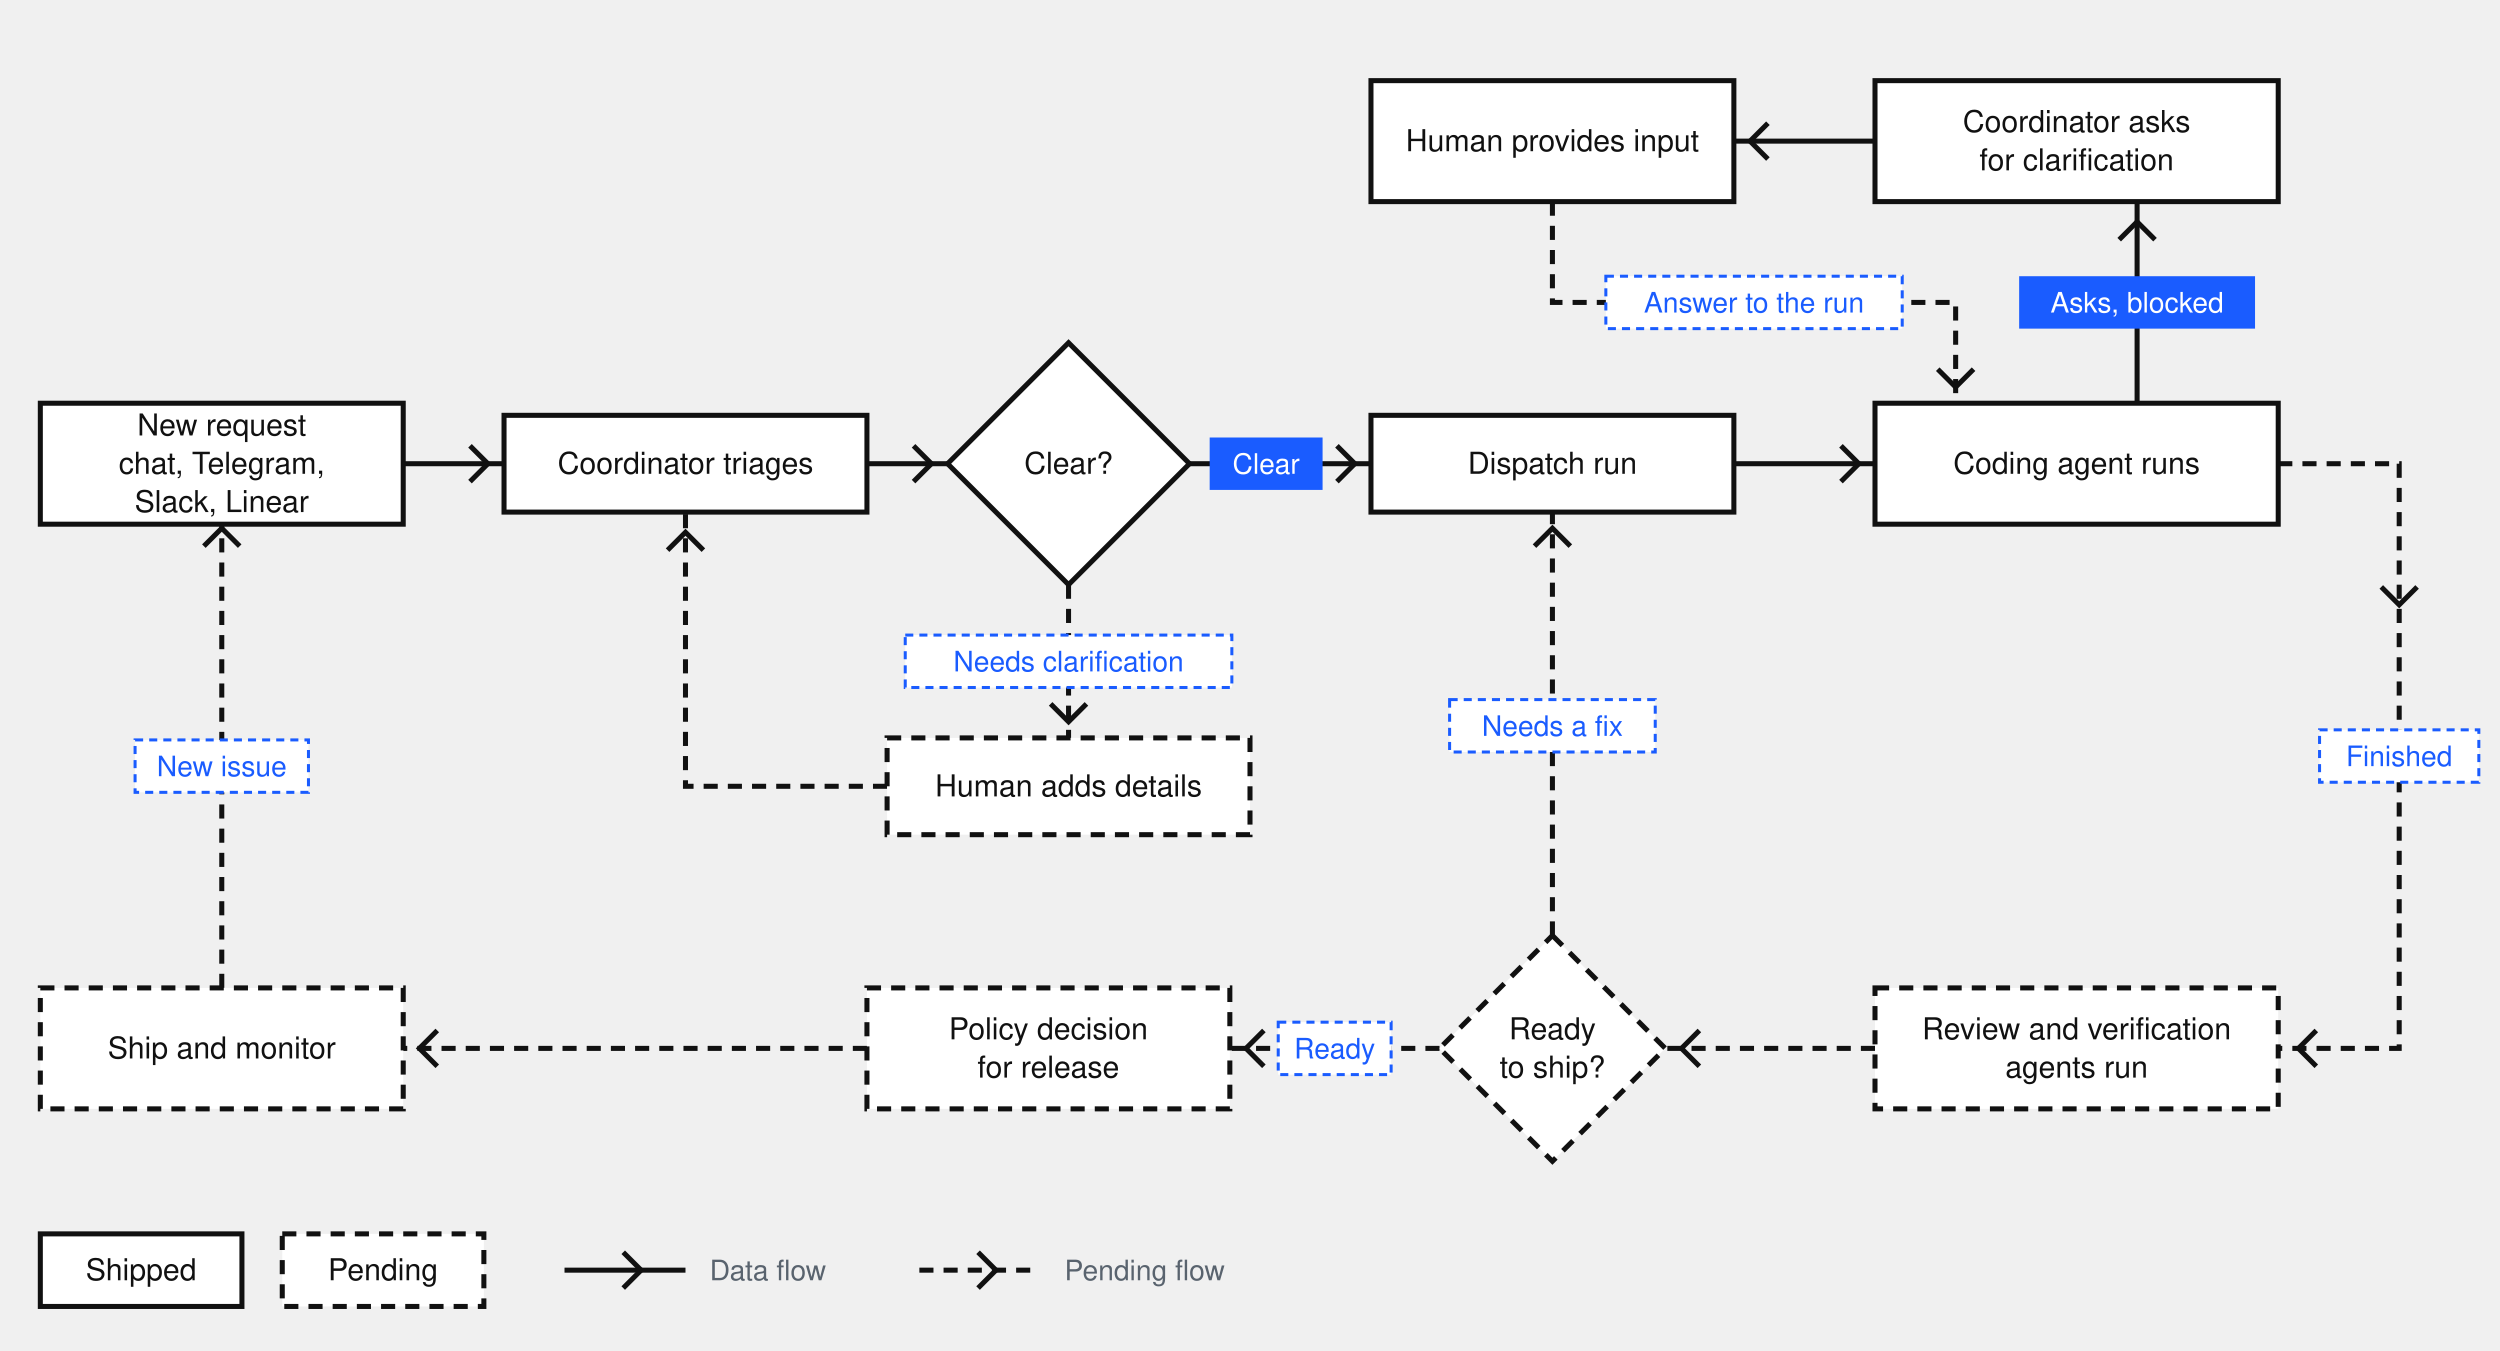
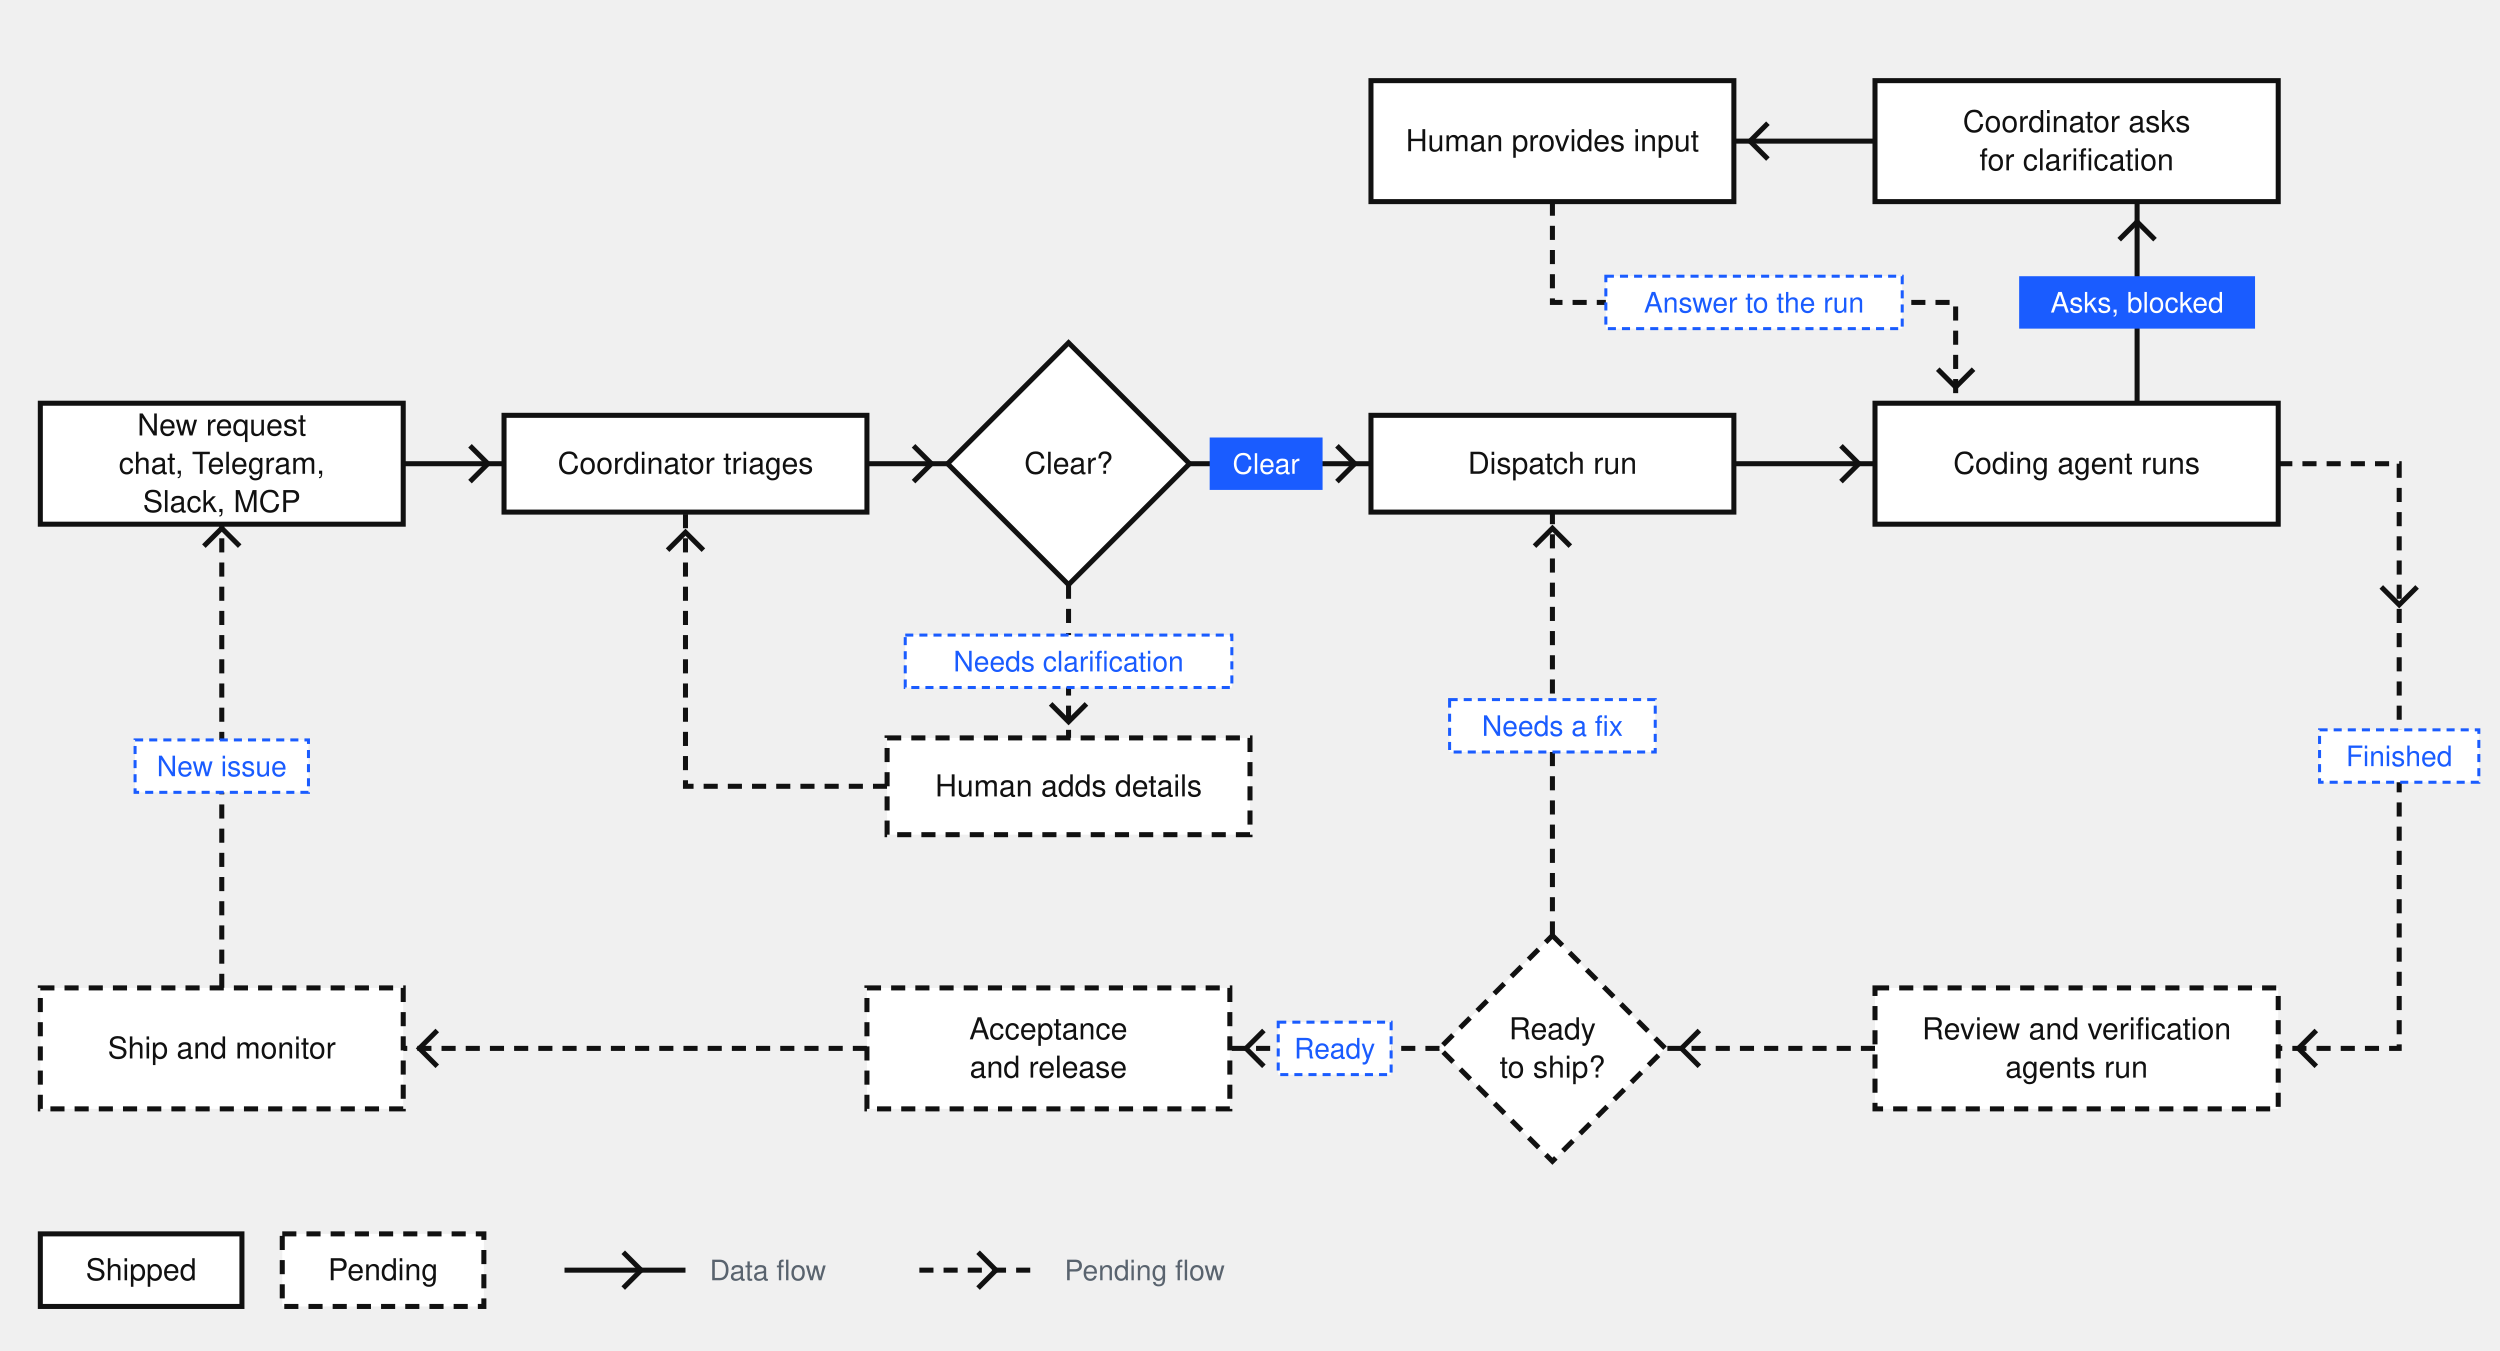
<svg xmlns="http://www.w3.org/2000/svg" width="1240" height="670" viewBox="0 0 1240 670" font-family="-apple-system, BlinkMacSystemFont, &quot;Segoe UI&quot;, Helvetica, Arial, &quot;PingFang SC&quot;, &quot;Noto Sans CJK SC&quot;, &quot;Microsoft YaHei&quot;, sans-serif" role="img" aria-label="How a task moves through Mikka">
  <path d="M200 230 L250 230" fill="none" stroke="#111111" stroke-width="2.5" />
  <path d="M234 222 L242 230 L234 238" fill="none" stroke="#111111" stroke-width="2.5" stroke-linecap="square" stroke-linejoin="miter" />
  <path d="M430 230 L470 230" fill="none" stroke="#111111" stroke-width="2.5" />
  <path d="M454 222 L462 230 L454 238" fill="none" stroke="#111111" stroke-width="2.5" stroke-linecap="square" stroke-linejoin="miter" />
  <path d="M590 230 L680 230" fill="none" stroke="#111111" stroke-width="2.5" />
  <path d="M664 222 L672 230 L664 238" fill="none" stroke="#111111" stroke-width="2.5" stroke-linecap="square" stroke-linejoin="miter" />
  <rect x="600" y="217" width="56" height="26" fill="#1a5cff" />
  <text x="628" y="235" text-anchor="middle" font-size="14" fill="#ffffff">Clear</text>
  <path d="M860 230 L930 230" fill="none" stroke="#111111" stroke-width="2.5" />
  <path d="M914 222 L922 230 L914 238" fill="none" stroke="#111111" stroke-width="2.5" stroke-linecap="square" stroke-linejoin="miter" />
  <path d="M530 290 L530 366" fill="none" stroke="#111111" stroke-width="2.5" stroke-dasharray="7 5" />
  <path d="M522 350 L530 358 L538 350" fill="none" stroke="#111111" stroke-width="2.5" stroke-linecap="square" stroke-linejoin="miter" />
  <rect x="449" y="315" width="162" height="26" fill="#ffffff" stroke="#1a5cff" stroke-width="1.5" stroke-dasharray="4 3" />
  <text x="530" y="333" text-anchor="middle" font-size="14" fill="#1a5cff">Needs clarification</text>
  <path d="M440 390 L340 390 L340 254" fill="none" stroke="#111111" stroke-width="2.5" stroke-dasharray="7 5" />
  <path d="M332 272 L340 264 L348 272" fill="none" stroke="#111111" stroke-width="2.5" stroke-linecap="square" stroke-linejoin="miter" />
  <path d="M1060 200 L1060 100" fill="none" stroke="#111111" stroke-width="2.5" />
  <path d="M1052 118 L1060 110 L1068 118" fill="none" stroke="#111111" stroke-width="2.5" stroke-linecap="square" stroke-linejoin="miter" />
  <rect x="1001.5" y="137" width="117" height="26" fill="#1a5cff" />
  <text x="1060" y="155" text-anchor="middle" font-size="14" fill="#ffffff">Asks, blocked</text>
  <path d="M930 70 L860 70" fill="none" stroke="#111111" stroke-width="2.5" />
  <path d="M876 62 L868 70 L876 78" fill="none" stroke="#111111" stroke-width="2.5" stroke-linecap="square" stroke-linejoin="miter" />
  <path d="M770 100 L770 150 L970 150 L970 200" fill="none" stroke="#111111" stroke-width="2.5" stroke-dasharray="7 5" />
  <path d="M962 184 L970 192 L978 184" fill="none" stroke="#111111" stroke-width="2.5" stroke-linecap="square" stroke-linejoin="miter" />
  <rect x="796.5" y="137" width="147" height="26" fill="#ffffff" stroke="#1a5cff" stroke-width="1.5" stroke-dasharray="4 3" />
  <text x="870" y="155" text-anchor="middle" font-size="14" fill="#1a5cff">Answer to the run</text>
  <path d="M1130 230 L1190 230 L1190 520 L1130 520" fill="none" stroke="#111111" stroke-width="2.5" stroke-dasharray="7 5" />
  <path d="M1182 292 L1190 300 L1198 292" fill="none" stroke="#111111" stroke-width="2.5" stroke-linecap="square" stroke-linejoin="miter" />
  <path d="M1148 512 L1140 520 L1148 528" fill="none" stroke="#111111" stroke-width="2.5" stroke-linecap="square" stroke-linejoin="miter" />
  <rect x="1150.5" y="362" width="79" height="26" fill="#ffffff" stroke="#1a5cff" stroke-width="1.5" stroke-dasharray="4 3" />
  <text x="1190" y="380" text-anchor="middle" font-size="14" fill="#1a5cff">Finished</text>
  <path d="M930 520 L826 520" fill="none" stroke="#111111" stroke-width="2.5" stroke-dasharray="7 5" />
  <path d="M842 512 L834 520 L842 528" fill="none" stroke="#111111" stroke-width="2.5" stroke-linecap="square" stroke-linejoin="miter" />
  <path d="M770 464 L770 254" fill="none" stroke="#111111" stroke-width="2.5" stroke-dasharray="7 5" />
  <path d="M762 270 L770 262 L778 270" fill="none" stroke="#111111" stroke-width="2.5" stroke-linecap="square" stroke-linejoin="miter" />
  <rect x="719" y="347" width="102" height="26" fill="#ffffff" stroke="#1a5cff" stroke-width="1.5" stroke-dasharray="4 3" />
  <text x="770" y="365" text-anchor="middle" font-size="14" fill="#1a5cff">Needs a fix</text>
  <path d="M714 520 L610 520" fill="none" stroke="#111111" stroke-width="2.5" stroke-dasharray="7 5" />
  <path d="M626 512 L618 520 L626 528" fill="none" stroke="#111111" stroke-width="2.5" stroke-linecap="square" stroke-linejoin="miter" />
  <rect x="634" y="507" width="56" height="26" fill="#ffffff" stroke="#1a5cff" stroke-width="1.5" stroke-dasharray="4 3" />
  <text x="662" y="525" text-anchor="middle" font-size="14" fill="#1a5cff">Ready</text>
  <path d="M430 520 L200 520" fill="none" stroke="#111111" stroke-width="2.5" stroke-dasharray="7 5" />
  <path d="M216 512 L208 520 L216 528" fill="none" stroke="#111111" stroke-width="2.5" stroke-linecap="square" stroke-linejoin="miter" />
  <path d="M110 490 L110 254" fill="none" stroke="#111111" stroke-width="2.5" stroke-dasharray="7 5" />
  <path d="M102 270 L110 262 L118 270" fill="none" stroke="#111111" stroke-width="2.5" stroke-linecap="square" stroke-linejoin="miter" />
  <rect x="67" y="367" width="86" height="26" fill="#ffffff" stroke="#1a5cff" stroke-width="1.5" stroke-dasharray="4 3" />
  <text x="110" y="385" text-anchor="middle" font-size="14" fill="#1a5cff">New issue</text>
  <rect x="20" y="200" width="180" height="60" fill="#ffffff" stroke="#111111" stroke-width="2.5" />
  <text x="110" y="216" text-anchor="middle" font-size="15" fill="#111111">New request</text>
  <text x="110" y="235" text-anchor="middle" font-size="15" fill="#111111">chat, Telegram,</text>
-   <text x="110" y="254" text-anchor="middle" font-size="15" fill="#111111">Slack, Linear</text>
+   <text x="110" y="254" text-anchor="middle" font-size="15" fill="#111111">Slack, MCP</text>
  <rect x="250" y="206" width="180" height="48" fill="#ffffff" stroke="#111111" stroke-width="2.5" />
  <text x="340" y="235" text-anchor="middle" font-size="15" fill="#111111">Coordinator triages</text>
  <rect x="680" y="206" width="180" height="48" fill="#ffffff" stroke="#111111" stroke-width="2.5" />
  <text x="770" y="235" text-anchor="middle" font-size="15" fill="#111111">Dispatch run</text>
  <rect x="930" y="200" width="200" height="60" fill="#ffffff" stroke="#111111" stroke-width="2.5" />
  <text x="1030" y="235" text-anchor="middle" font-size="15" fill="#111111">Coding agent runs</text>
  <rect x="930" y="40" width="200" height="60" fill="#ffffff" stroke="#111111" stroke-width="2.5" />
  <text x="1030" y="65.5" text-anchor="middle" font-size="15" fill="#111111">Coordinator asks</text>
  <text x="1030" y="84.5" text-anchor="middle" font-size="15" fill="#111111">for clarification</text>
  <rect x="680" y="40" width="180" height="60" fill="#ffffff" stroke="#111111" stroke-width="2.5" />
  <text x="770" y="75" text-anchor="middle" font-size="15" fill="#111111">Human provides input</text>
  <rect x="440" y="366" width="180" height="48" fill="#ffffff" stroke="#111111" stroke-width="2.5" stroke-dasharray="7 5" />
  <text x="530" y="395" text-anchor="middle" font-size="15" fill="#111111">Human adds details</text>
  <rect x="930" y="490" width="200" height="60" fill="#ffffff" stroke="#111111" stroke-width="2.5" stroke-dasharray="7 5" />
  <text x="1030" y="515.5" text-anchor="middle" font-size="15" fill="#111111">Review and verification</text>
  <text x="1030" y="534.5" text-anchor="middle" font-size="15" fill="#111111">agents run</text>
  <rect x="430" y="490" width="180" height="60" fill="#ffffff" stroke="#111111" stroke-width="2.5" stroke-dasharray="7 5" />
-   <text x="520" y="515.5" text-anchor="middle" font-size="15" fill="#111111">Policy decision</text>
-   <text x="520" y="534.5" text-anchor="middle" font-size="15" fill="#111111">for release</text>
+   <text x="520" y="515.5" text-anchor="middle" font-size="15" fill="#111111">Acceptance</text>
+   <text x="520" y="534.5" text-anchor="middle" font-size="15" fill="#111111">and release</text>
  <rect x="20" y="490" width="180" height="60" fill="#ffffff" stroke="#111111" stroke-width="2.5" stroke-dasharray="7 5" />
  <text x="110" y="525" text-anchor="middle" font-size="15" fill="#111111">Ship and monitor</text>
  <polygon points="530,170 590,230 530,290 470,230" fill="#ffffff" stroke="#111111" stroke-width="2.5" stroke-linejoin="miter" />
  <text x="530" y="235" text-anchor="middle" font-size="15" fill="#111111">Clear?</text>
  <polygon points="770,464 826,520 770,576 714,520" fill="#ffffff" stroke="#111111" stroke-width="2.5" stroke-linejoin="miter" stroke-dasharray="7 5" />
  <text x="770" y="515.5" text-anchor="middle" font-size="15" fill="#111111">Ready</text>
  <text x="770" y="534.5" text-anchor="middle" font-size="15" fill="#111111">to ship?</text>
  <rect x="20" y="612" width="100" height="36" fill="#ffffff" stroke="#111111" stroke-width="2.5" />
  <text x="70" y="635" text-anchor="middle" font-size="15" fill="#111111">Shipped</text>
  <rect x="140" y="612" width="100" height="36" fill="#ffffff" stroke="#111111" stroke-width="2.5" stroke-dasharray="7 5" />
  <text x="190" y="635" text-anchor="middle" font-size="15" fill="#111111">Pending</text>
  <path d="M280 630 L340 630" fill="none" stroke="#111111" stroke-width="2.5" />
  <path d="M310 622 L318 630 L310 638" fill="none" stroke="#111111" stroke-width="2.5" stroke-linecap="square" stroke-linejoin="miter" />
  <text x="352" y="635" font-size="14" fill="#59636e">Data flow</text>
  <path d="M456 630 L516 630" fill="none" stroke="#111111" stroke-width="2.5" stroke-dasharray="7 5" />
  <path d="M486 622 L494 630 L486 638" fill="none" stroke="#111111" stroke-width="2.5" stroke-linecap="square" stroke-linejoin="miter" />
  <text x="528" y="635" font-size="14" fill="#59636e">Pending flow</text>
</svg>
